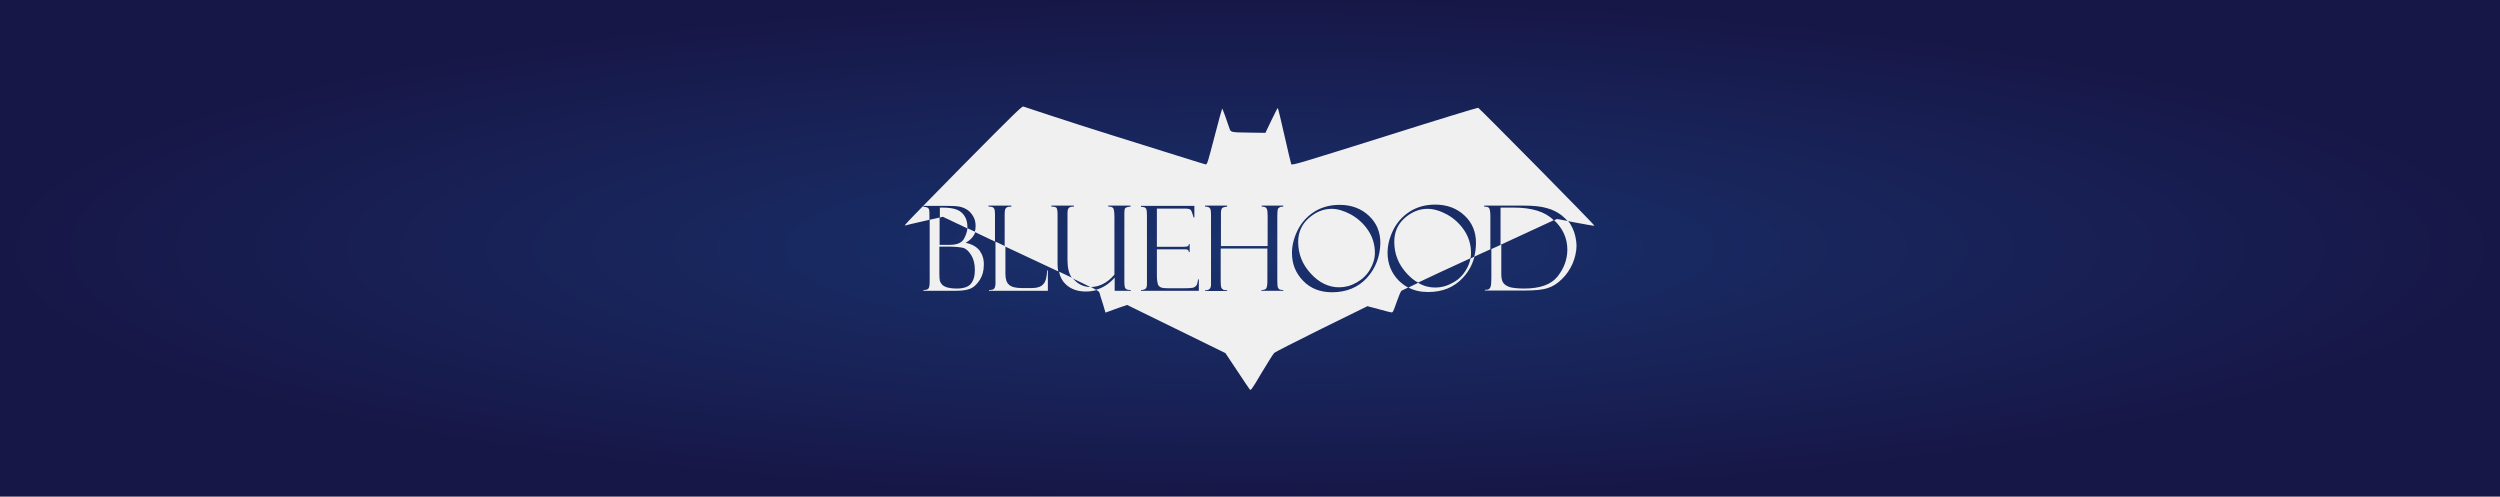
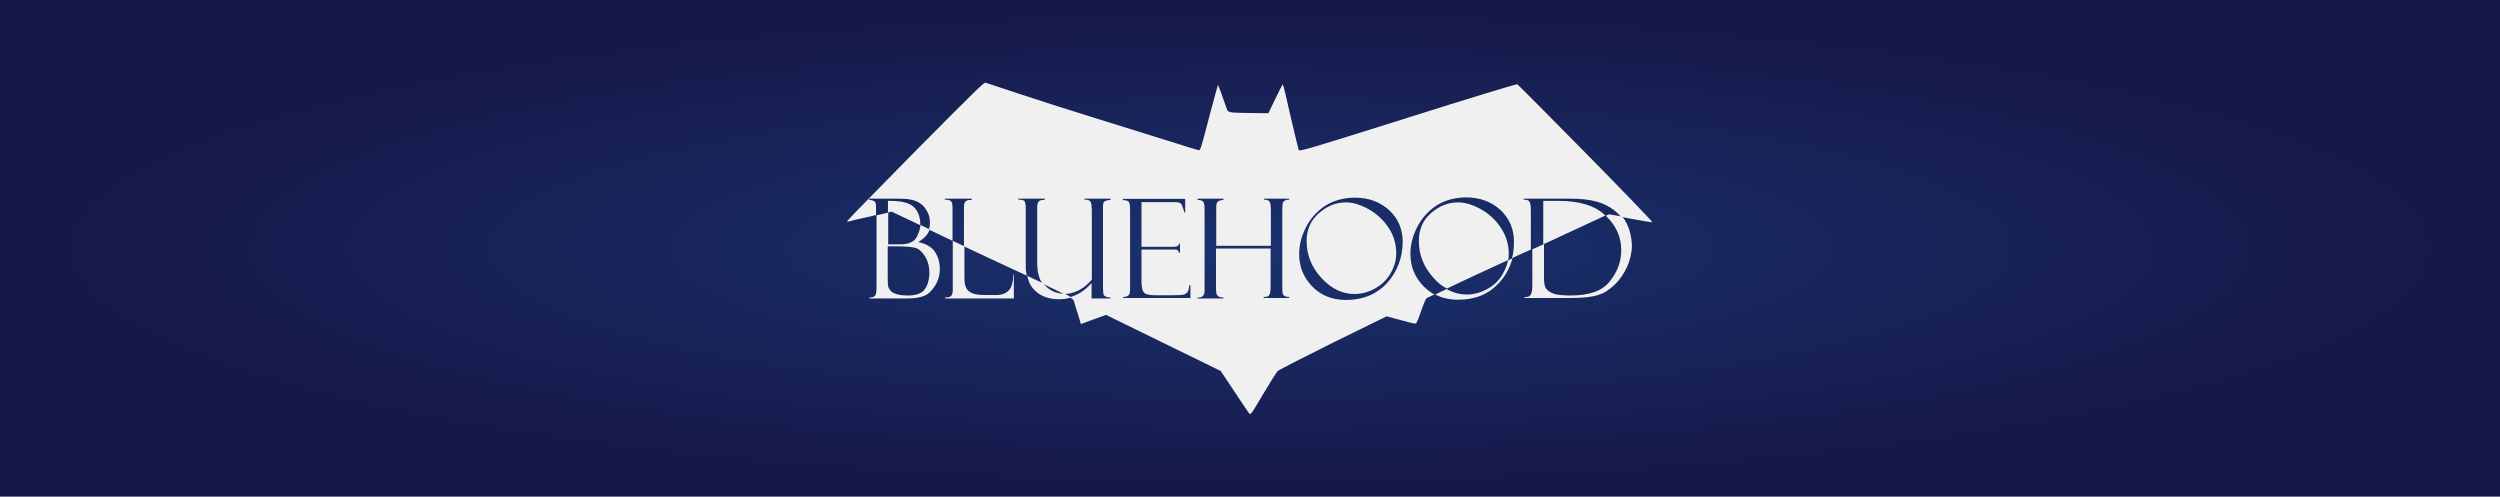
<svg xmlns="http://www.w3.org/2000/svg" version="1.1" id="Layer_1" x="0px" y="0px" viewBox="0 0 1006.8 200" style="enable-background:new 0 0 1006.8 200;" xml:space="preserve">
  <style type="text/css">
	.st0{fill-rule:evenodd;clip-rule:evenodd;fill:url(#SVGID_1_);}
	.st1{fill-rule:evenodd;clip-rule:evenodd;fill:#F0F0F0;}
	.st2{fill:#F0F0F0;}
</style>
-   <radialGradient id="SVGID_1_" cx="66.237" cy="-410.572" r="192.97" gradientTransform="matrix(2.6087 0 0 0.5182 330.5925 312.7583)" gradientUnits="userSpaceOnUse">
+   <radialGradient id="SVGID_1_" cx="-44.141" cy="610.572" r="192.973" gradientTransform="matrix(2.6087 0 0 -0.5182 618.5498 416.3983)" gradientUnits="userSpaceOnUse">
    <stop offset="0" style="stop-color:#19326E" />
    <stop offset="1" style="stop-color:#171747" />
  </radialGradient>
  <rect class="st0" width="1006.8" height="200" />
  <g>
-     <path class="st1" d="M388.5,87.1c0.7,1.1,1.1,2.6,1.1,4.3c0,0.2,0,0.4,0,0.6l-9.9-4.7l-1.2,0.3v-4h0.9c2.7,0,4.7,0.3,6.1,0.9   C386.7,85,387.8,85.9,388.5,87.1z" />
-     <path class="st1" d="M551,92.8c-1.8-2.7-4.1-4.8-6.9-6.4c-2.8-1.5-5.4-2.3-7.8-2.3c-3.4,0-6.5,1.3-9.3,3.8   c-2.8,2.5-4.2,5.7-4.2,9.5c0,4.9,1.7,9.1,5.1,12.8s7.2,5.5,11.4,5.5c2.4,0,4.7-0.6,7-1.9c2.3-1.3,4.1-3,5.4-5.2   c1.3-2.2,2-4.5,2-6.8C553.7,98.6,552.8,95.5,551,92.8z M589.7,92.8c-1.8-2.7-4.1-4.8-6.9-6.4c-2.8-1.5-5.4-2.3-7.9-2.3   c-3.4,0-6.5,1.3-9.3,3.8c-2.8,2.5-4.1,5.7-4.1,9.5c0,4.9,1.7,9.1,5.1,12.8c1.4,1.5,2.9,2.8,4.5,3.6c5-2.4,12.6-5.9,21.1-9.8   c0.2-0.8,0.2-1.5,0.2-2.3C592.4,98.6,591.5,95.5,589.7,92.8z M595.3,43.4c-0.2-0.1-16.9,5-37.1,11.4   c-34.8,10.9-37.9,11.9-38.2,11.3c-0.1-0.1-1.3-5.3-2.7-11.4c-1.4-6.2-2.6-11.2-2.7-11.2c-0.1,0-1.3,2.2-2.6,5l-2.4,5l-6.7-0.1   c-7.2-0.1-7.3-0.1-7.8-1.8c-1-3.1-2.8-7.9-2.9-7.9c-0.1,0.1-1.4,4.8-2.9,10.6c-3,11.5-3.1,11.9-3.8,11.9c-0.3,0-16.7-5.2-36.6-11.4   S412.5,43,412.1,42.9c-0.6-0.1-3.5,2.7-24.2,23.6c-22.5,22.9-24.2,24.6-23.3,24.3c0.2-0.1,3.6-0.9,7.6-1.8l2.1-0.5v-1.4   c0-1.2,0-2.1-0.1-2.5c-0.1-0.5-0.3-0.8-0.7-1c-0.4-0.2-0.9-0.3-1.6-0.3v-0.4h8.9c2.6,0,4.5,0.1,5.5,0.3c1.1,0.2,2.1,0.6,3.1,1.2   c1,0.6,1.8,1.5,2.5,2.7c0.7,1.1,1,2.5,1,3.9c0,0.9-0.1,1.7-0.4,2.4l8.2,3.9V86.1c0-1-0.1-1.7-0.4-2.2s-1-0.7-2.2-0.7v-0.4h9.2v0.4   c-0.9,0-1.5,0.1-1.8,0.3c-0.3,0.2-0.6,0.5-0.7,0.8c-0.1,0.3-0.2,1-0.2,2v12.9l5.8,2.7c6.5,3,11.6,5.5,15.8,7.4   c-0.2-0.9-0.3-1.8-0.3-2.8V86.1c0-1.2-0.2-2-0.4-2.4c-0.3-0.3-1-0.5-2.1-0.5v-0.4h9.1v0.4c-1,0-1.6,0.1-2,0.5   c-0.4,0.3-0.6,1-0.6,2.2v18.8c0,3.2,0.6,5.6,1.8,7.3c3.4,1.6,5.8,2.8,7.4,3.6c3.6,0,6.9-1.7,9.7-5V87.4c0-2-0.2-3.2-0.5-3.6   c-0.4-0.4-0.9-0.6-1.7-0.6h-0.3v-0.4h9v0.4c-1.1,0.1-1.8,0.3-2.1,0.6c-0.3,0.3-0.4,0.9-0.4,1.8v27.9c0,1.1,0.1,1.8,0.2,2.2   c0.1,0.3,0.3,0.6,0.7,0.8c0.3,0.2,0.9,0.3,1.7,0.3v0.3h-6.5v-5.3c-2.2,2.5-4.7,4.1-7.5,4.9c1.4,0.8,1.4,1.1,1.5,1.6   c0.1,0.5,0.7,2.4,1.3,4.2l1,3.4l3-1.1c1.6-0.6,3.6-1.3,4.3-1.5l1.4-0.5l19.8,9.7l19.8,9.7l4.6,6.9c2.5,3.8,4.8,7.2,5.1,7.6   c0.5,0.7,0.6,0.7,4.9-6.6c2.4-4,4.6-7.5,5-7.9c0.3-0.4,9-4.8,19.1-9.8l18.5-9.1l4.5,1.2c2.5,0.7,4.8,1.3,5.1,1.3   c0.6,0.1,0.8-0.2,2.1-4c0.8-2.3,1.7-4.5,2-4.7c0.1-0.1,1-0.5,2.7-1.3c-1.4-0.7-2.6-1.7-3.8-2.8c-3-3.1-4.5-6.8-4.5-11.2   c0-2.9,0.7-5.9,2.2-9c1.5-3.1,3.7-5.6,6.6-7.5c2.9-1.9,6.4-2.9,10.4-2.9c4.8,0,8.7,1.5,11.8,4.4c3.1,2.9,4.6,6.6,4.6,10.9   c0,2-0.2,3.9-0.7,5.7c0.7-0.3,1.4-0.7,2.1-1l4.4-2V87.2c0-1.9-0.2-3-0.5-3.4c-0.3-0.4-1-0.6-2-0.6v-0.4h15.7c4,0,7.2,0.3,9.5,1   c2.3,0.6,4.3,1.6,6.1,3c0.8,0.7,1.6,1.4,2.3,2.2l3,0.6c4.2,0.8,7.7,1.4,7.8,1.3C642.3,90.6,596,43.8,595.3,43.4z M482.9,117.1   h-23.4v-0.3c0.8,0,1.4-0.2,1.8-0.5c0.4-0.3,0.6-0.9,0.6-2V86.7c0-1.3-0.1-2.1-0.3-2.6c-0.2-0.5-0.9-0.8-2.1-0.8v-0.4H481v4.7h-0.3   c-0.5-1.8-0.9-2.8-1.2-3.1c-0.3-0.3-1.1-0.5-2.3-0.5h-11.3v15.4h10.5c1,0,1.7-0.1,2-0.3c0.3-0.2,0.4-0.5,0.4-0.8h0.3v3.2h-0.3   c-0.1-0.5-0.3-0.8-0.5-0.9c-0.3-0.2-0.8-0.2-1.6-0.2h-10.8v10.6c0,1.6,0.2,2.8,0.4,3.5c0.3,0.7,0.8,1.1,1.4,1.3   c0.6,0.2,1.6,0.3,2.9,0.3h6c1.9,0,3.2-0.1,3.7-0.2c0.5-0.1,1-0.4,1.4-0.8c0.4-0.4,0.6-1.3,0.8-2.6h0.3V117.1z M516.8,83.2   c-0.7,0-1.2,0.1-1.5,0.3c-0.3,0.2-0.6,0.4-0.7,0.8c-0.1,0.3-0.2,1.2-0.2,2.6v26.3c0,1.4,0.1,2.2,0.2,2.5c0.1,0.3,0.3,0.6,0.6,0.8   c0.3,0.2,0.8,0.3,1.6,0.3v0.3H508v-0.3c0.9,0,1.6-0.2,1.9-0.6c0.3-0.4,0.5-1.4,0.5-3.1v-13h-18.8v13.2c0,1.2,0.1,2,0.2,2.4   c0.1,0.3,0.3,0.6,0.7,0.9c0.3,0.2,0.9,0.3,1.7,0.3v0.3h-8.9v-0.3c1.6,0.1,2.4-0.7,2.4-2.3V86.9c0-1.6-0.1-2.6-0.4-3   c-0.3-0.4-0.9-0.7-2-0.7v-0.4h8.9v0.4c-1,0.1-1.6,0.3-2,0.6c-0.3,0.3-0.5,1-0.5,1.9v13.4h18.8V86.8c0-1.4-0.1-2.3-0.4-2.8   c-0.2-0.5-0.9-0.8-2-0.8v-0.4h8.7V83.2z M550.5,111.9c-3.5,3.8-8.2,5.8-14.1,5.8c-4.7,0-8.6-1.5-11.6-4.6c-3-3.1-4.5-6.8-4.5-11.2   c0-2.9,0.7-5.9,2.2-9c1.5-3.1,3.7-5.6,6.6-7.5c2.9-1.9,6.4-2.9,10.4-2.9c4.8,0,8.7,1.5,11.8,4.4c3.1,2.9,4.6,6.6,4.6,10.9   C555.8,103.3,554,108,550.5,111.9z M609.6,83.6h-5.3v15l21.4-9.9c0,0,0,0-0.1-0.1C622.2,85.2,616.8,83.6,609.6,83.6z" />
+     <path class="st1" d="M369.3,85c0.8,1.3,1.3,3,1.3,5c0,0.2,0,0.5,0,0.7L359,85.2l-1.4,0.4v-4.7h1.1c3.2,0,5.5,0.4,7.1,1.1   C367.2,82.5,368.5,83.6,369.3,85z" />
+     <path class="st1" d="M559.2,91.7c-2.1-3.2-4.8-5.6-8.1-7.5c-3.3-1.8-6.3-2.7-9.1-2.7c-4,0-7.6,1.5-10.9,4.4s-4.9,6.7-4.9,11.1   c0,5.7,2,10.6,6,15c4,4.3,8.4,6.4,13.3,6.4c2.8,0,5.5-0.7,8.2-2.2c2.7-1.5,4.8-3.5,6.3-6.1c1.5-2.6,2.3-5.3,2.3-7.9   C562.3,98.4,561.3,94.8,559.2,91.7z M604.4,91.7c-2.1-3.2-4.8-5.6-8.1-7.5c-3.3-1.8-6.3-2.7-9.2-2.7c-4,0-7.6,1.5-10.9,4.4   s-4.8,6.7-4.8,11.1c0,5.7,2,10.6,6,15c1.6,1.8,3.4,3.3,5.3,4.2c5.8-2.8,14.7-6.9,24.7-11.5c0.2-0.9,0.2-1.8,0.2-2.7   C607.6,98.4,606.5,94.8,604.4,91.7z M611,33.9c-0.2-0.1-19.8,5.8-43.4,13.3C526.9,60,523.3,61.1,523,60.4   c-0.1-0.1-1.5-6.2-3.2-13.3c-1.6-7.2-3-13.1-3.2-13.1c-0.1,0-1.5,2.6-3,5.8l-2.8,5.8l-7.8-0.1c-8.4-0.1-8.5-0.1-9.1-2.1   c-1.2-3.6-3.3-9.2-3.4-9.2c-0.1,0.1-1.6,5.6-3.4,12.4c-3.5,13.4-3.6,13.9-4.4,13.9c-0.4,0-19.5-6.1-42.8-13.3s-42.5-13.8-43-13.9   c-0.7-0.1-4.1,3.2-28.3,27.6c-26.3,26.8-28.3,28.7-27.2,28.4c0.2-0.1,4.2-1.1,8.9-2.1l2.5-0.6V85c0-1.4,0-2.5-0.1-2.9   c-0.1-0.6-0.4-0.9-0.8-1.2c-0.5-0.2-1.1-0.4-1.9-0.4v-0.5h10.4c3,0,5.3,0.1,6.4,0.4c1.3,0.2,2.5,0.7,3.6,1.4   c1.2,0.7,2.1,1.8,2.9,3.2c0.8,1.3,1.2,2.9,1.2,4.6c0,1.1-0.1,2-0.5,2.8l9.6,4.6V83.8c0-1.2-0.1-2-0.5-2.6c-0.4-0.6-1.2-0.8-2.6-0.8   V80h10.8v0.5c-1.1,0-1.8,0.1-2.1,0.4c-0.4,0.2-0.7,0.6-0.8,0.9c-0.1,0.4-0.2,1.2-0.2,2.3v15.1l6.8,3.2c7.6,3.5,13.6,6.4,18.5,8.6   c-0.2-1.1-0.4-2.1-0.4-3.3V83.8c0-1.4-0.2-2.3-0.5-2.8c-0.4-0.4-1.2-0.6-2.5-0.6V80h10.6v0.5c-1.2,0-1.9,0.1-2.3,0.6   c-0.5,0.4-0.7,1.2-0.7,2.6v22c0,3.7,0.7,6.5,2.1,8.5c4,1.9,6.8,3.3,8.6,4.2c4.2,0,8.1-2,11.3-5.8V85.3c0-2.3-0.2-3.7-0.6-4.2   c-0.5-0.5-1.1-0.7-2-0.7h-0.4V80h10.5v0.5c-1.3,0.1-2.1,0.4-2.5,0.7c-0.4,0.4-0.5,1.1-0.5,2.1v32.6c0,1.3,0.1,2.1,0.2,2.6   c0.1,0.4,0.4,0.7,0.8,0.9c0.4,0.2,1.1,0.4,2,0.4v0.4h-7.6v-6.2c-2.6,2.9-5.5,4.8-8.8,5.7c1.6,0.9,1.6,1.3,1.8,1.9   c0.1,0.6,0.8,2.8,1.5,4.9l1.2,4l3.5-1.3c1.9-0.7,4.2-1.5,5-1.8l1.6-0.6l23.1,11.3l23.1,11.3l5.4,8.1c2.9,4.4,5.6,8.4,6,8.9   c0.6,0.8,0.7,0.8,5.7-7.7c2.8-4.7,5.4-8.8,5.8-9.2c0.4-0.5,10.5-5.6,22.3-11.5l21.6-10.6l5.3,1.4c2.9,0.8,5.6,1.5,6,1.5   c0.7,0.1,0.9-0.2,2.5-4.7c0.9-2.7,2-5.3,2.3-5.5c0.1-0.1,1.2-0.6,3.2-1.5c-1.6-0.8-3-2-4.4-3.3c-3.5-3.6-5.3-7.9-5.3-13.1   c0-3.4,0.8-6.9,2.6-10.5c1.8-3.6,4.3-6.5,7.7-8.8c3.4-2.2,7.5-3.4,12.2-3.4c5.6,0,10.2,1.8,13.8,5.1c3.6,3.4,5.4,7.7,5.4,12.7   c0,2.3-0.2,4.6-0.8,6.7c0.8-0.4,1.6-0.8,2.5-1.2l5.1-2.3V85.1c0-2.2-0.2-3.5-0.6-4s-1.2-0.7-2.3-0.7V80h18.3   c4.7,0,8.4,0.4,11.1,1.2c2.7,0.7,5,1.9,7.1,3.5c0.9,0.8,1.9,1.6,2.7,2.6l3.5,0.7c4.9,0.9,9,1.6,9.1,1.5   C665.9,89.1,611.8,34.4,611,33.9z M479.6,120h-27.3v-0.4c0.9,0,1.6-0.2,2.1-0.6c0.5-0.4,0.7-1.1,0.7-2.3V84.5c0-1.5-0.1-2.5-0.4-3   c-0.2-0.6-1.1-0.9-2.5-0.9v-0.5h25.1v5.5H477c-0.6-2.1-1.1-3.3-1.4-3.6c-0.4-0.4-1.3-0.6-2.7-0.6h-13.2v18H472c1.2,0,2-0.1,2.3-0.4   c0.4-0.2,0.5-0.6,0.5-0.9h0.4v3.7h-0.4c-0.1-0.6-0.4-0.9-0.6-1.1c-0.4-0.2-0.9-0.2-1.9-0.2h-12.6v12.4c0,1.9,0.2,3.3,0.5,4.1   c0.4,0.8,0.9,1.3,1.6,1.5c0.7,0.2,1.9,0.4,3.4,0.4h7c2.2,0,3.7-0.1,4.3-0.2c0.6-0.1,1.2-0.5,1.6-0.9c0.5-0.5,0.7-1.5,0.9-3h0.4v5.4   H479.6z M519.2,80.4c-0.8,0-1.4,0.1-1.8,0.4c-0.4,0.2-0.7,0.5-0.8,0.9c-0.1,0.4-0.2,1.4-0.2,3v30.7c0,1.6,0.1,2.6,0.2,2.9   c0.1,0.4,0.4,0.7,0.7,0.9c0.4,0.2,0.9,0.4,1.9,0.4v0.4h-10.3v-0.4c1.1,0,1.9-0.2,2.2-0.7c0.4-0.5,0.6-1.6,0.6-3.6v-15.2h-22v15.4   c0,1.4,0.1,2.3,0.2,2.8c0.1,0.4,0.4,0.7,0.8,1.1c0.4,0.2,1.1,0.4,2,0.4v0.4h-10.4v-0.4c1.9,0.1,2.8-0.8,2.8-2.7V84.8   c0-1.9-0.1-3-0.5-3.5c-0.4-0.5-1.1-0.8-2.3-0.8V80h10.4v0.5c-1.2,0.1-1.9,0.4-2.3,0.7c-0.4,0.4-0.6,1.2-0.6,2.2V99h22V84.6   c0-1.6-0.1-2.7-0.5-3.3c-0.2-0.6-1.1-0.9-2.3-0.9V80h10.2L519.2,80.4L519.2,80.4z M558.6,114c-4.1,4.4-9.6,6.8-16.5,6.8   c-5.5,0-10.1-1.8-13.6-5.4c-3.5-3.6-5.3-7.9-5.3-13.1c0-3.4,0.8-6.9,2.6-10.5c1.8-3.6,4.3-6.5,7.7-8.8c3.4-2.2,7.5-3.4,12.2-3.4   c5.6,0,10.2,1.8,13.8,5.1s5.4,7.7,5.4,12.7C564.8,103.9,562.7,109.4,558.6,114z M627.7,80.9h-6.2v17.5l25-11.6c0,0,0,0-0.1-0.1   C642.4,82.8,636.1,80.9,627.7,80.9z" />
    <g>
-       <path class="st2" d="M394.5,100.9c-1.3-1.6-3.1-2.6-5.6-3.1c2-1.2,3.3-2.6,3.9-4.4l-3.2-1.5c-0.1,1.4-0.6,2.8-1.4,4.3    c-0.9,1.6-2.8,2.4-5.6,2.4h-4.2V87.6l-4,0.9v24.4c0,1.8-0.1,2.8-0.5,3.3c-0.3,0.4-1,0.6-2,0.6v0.3h13.2c2.5,0,4.4-0.3,5.8-0.9    c1.4-0.6,2.6-1.8,3.7-3.5c1.1-1.8,1.6-3.7,1.6-5.9C396.3,104.5,395.7,102.6,394.5,100.9z M390.9,114.4c-1.1,1.2-3,1.8-5.6,1.8    c-1.7,0-3-0.2-4-0.5c-0.9-0.3-1.6-0.7-2-1.2c-0.4-0.5-0.7-1-0.8-1.4c-0.1-0.4-0.2-1.4-0.2-2.9V99.3h2.7c3.3,0,5.5,0.2,6.8,0.5    c1.2,0.3,2.3,1.3,3.3,2.9c1,1.6,1.5,3.6,1.5,6.1C392.6,111.3,392,113.1,390.9,114.4z" />
-       <path class="st2" d="M421.7,108.9c-0.1,2.7-0.6,4.6-1.6,5.6c-0.9,1-2.4,1.5-4.4,1.5h-4.2c-2.4,0-4.1-0.4-5.1-1.3    c-1-0.8-1.5-2.3-1.5-4.4V99.2l-4-1.9v16.8c0,1-0.2,1.7-0.5,2.1c-0.3,0.4-1,0.6-2.1,0.6v0.3H422v-8.2H421.7z" />
-       <path class="st2" d="M439.4,115.6h-0.1c-2.4,0-4.5-0.8-6.3-2.5c-0.3-0.3-0.7-0.7-1-1.1c-1.6-0.8-3.4-1.6-5.5-2.6    c0.4,2.1,1.3,3.8,2.7,5.1c2,1.9,4.7,2.9,8.1,2.9c1.5,0,2.9-0.2,4.3-0.6C441.1,116.5,440.4,116.1,439.4,115.6z" />
-       <path class="st2" d="M592.2,104.1c-0.3,1.6-0.9,3.1-1.8,4.6c-1.3,2.2-3.1,4-5.4,5.2c-2.3,1.3-4.6,1.9-7,1.9    c-2.4,0-4.7-0.6-6.9-1.9c-1.5,0.7-2.8,1.4-3.9,1.9c2.3,1.2,4.9,1.8,7.9,1.8c5.9,0,10.5-1.9,14.1-5.8c2.3-2.5,3.8-5.3,4.6-8.5    C593.3,103.6,592.7,103.9,592.2,104.1z" />
-       <path class="st2" d="M633.3,91.9c-0.5-1.1-1.1-2.1-1.8-2.9l-4.5-0.8l-1.1,0.5c3.5,3.3,5.3,7.3,5.3,11.8c0,3.9-1.3,7.5-3.9,10.8    c-2.6,3.3-7.1,4.9-13.5,4.9c-2.3,0-4.2-0.2-5.5-0.5c-1.4-0.4-2.3-1-2.9-1.8c-0.6-0.8-0.8-2.1-0.8-3.7V98.5l-4,1.8v11.7    c0,1.8-0.1,3-0.4,3.7c-0.3,0.7-0.8,1-1.7,1H598v0.3H614c4.2,0,7.3-0.3,9.3-1c2-0.6,3.9-1.8,5.7-3.6c1.8-1.7,3.2-3.8,4.3-6.2    c1-2.4,1.6-4.9,1.6-7.4C634.8,96.4,634.3,94,633.3,91.9z" />
+       <path class="st2" d="M376.3,101.1c-1.5-1.9-3.6-3-6.5-3.6c2.3-1.4,3.9-3,4.6-5.1l-3.7-1.8c-0.1,1.6-0.7,3.3-1.6,5    c-1.1,1.9-3.3,2.8-6.5,2.8h-4.9V85.6l-4.7,1.1v28.5c0,2.1-0.1,3.3-0.6,3.9c-0.4,0.5-1.2,0.7-2.3,0.7v0.4h15.4    c2.9,0,5.1-0.4,6.8-1.1s3-2.1,4.3-4.1c1.3-2.1,1.9-4.3,1.9-6.9C378.4,105.3,377.7,103.1,376.3,101.1z M372.1,116.9    c-1.3,1.4-3.5,2.1-6.5,2.1c-2,0-3.5-0.2-4.7-0.6c-1.1-0.4-1.9-0.8-2.3-1.4c-0.5-0.6-0.8-1.2-0.9-1.6c-0.1-0.5-0.2-1.6-0.2-3.4    V99.2h3.2c3.9,0,6.4,0.2,7.9,0.6c1.4,0.4,2.7,1.5,3.9,3.4c1.2,1.9,1.8,4.2,1.8,7.1C374.1,113.3,373.4,115.4,372.1,116.9z" />
+       <path class="st2" d="M408.1,110.5c-0.1,3.2-0.7,5.4-1.9,6.5c-1.1,1.2-2.8,1.8-5.1,1.8h-4.9c-2.8,0-4.8-0.5-6-1.5    c-1.2-0.9-1.8-2.7-1.8-5.1v-13l-4.7-2.2v19.6c0,1.2-0.2,2-0.6,2.5c-0.4,0.5-1.2,0.7-2.5,0.7v0.4h27.7v-9.6    C408.4,110.5,408.1,110.5,408.1,110.5z" />
+       <path class="st2" d="M428.8,118.3h-0.1c-2.8,0-5.3-0.9-7.4-2.9c-0.4-0.4-0.8-0.8-1.2-1.3c-1.9-0.9-4-1.9-6.4-3    c0.5,2.5,1.5,4.4,3.2,6c2.3,2.2,5.5,3.4,9.5,3.4c1.8,0,3.4-0.2,5-0.7C430.8,119.3,429.9,118.9,428.8,118.3z" />
+       <path class="st2" d="M607.3,104.9c-0.4,1.9-1.1,3.6-2.1,5.4c-1.5,2.6-3.6,4.7-6.3,6.1c-2.7,1.5-5.4,2.2-8.2,2.2s-5.5-0.7-8.1-2.2    c-1.8,0.8-3.3,1.6-4.6,2.2c2.7,1.4,5.7,2.1,9.2,2.1c6.9,0,12.3-2.2,16.5-6.8c2.7-2.9,4.4-6.2,5.4-9.9    C608.6,104.3,607.9,104.6,607.3,104.9z" />
+       <path class="st2" d="M655.4,90.6c-0.6-1.3-1.3-2.5-2.1-3.4l-5.3-0.9l-1.3,0.6c4.1,3.9,6.2,8.5,6.2,13.8c0,4.6-1.5,8.8-4.6,12.6    c-3,3.9-8.3,5.7-15.8,5.7c-2.7,0-4.9-0.2-6.4-0.6c-1.6-0.5-2.7-1.2-3.4-2.1c-0.7-0.9-0.9-2.5-0.9-4.3V98.3l-4.7,2.1v13.7    c0,2.1-0.1,3.5-0.5,4.3c-0.4,0.8-0.9,1.2-2,1.2h-0.6v0.4h18.7c4.9,0,8.5-0.4,10.9-1.2c2.3-0.7,4.6-2.1,6.7-4.2    c2.1-2,3.7-4.4,5-7.2c1.2-2.8,1.9-5.7,1.9-8.6C657.1,95.9,656.5,93.1,655.4,90.6z" />
    </g>
  </g>
</svg>
